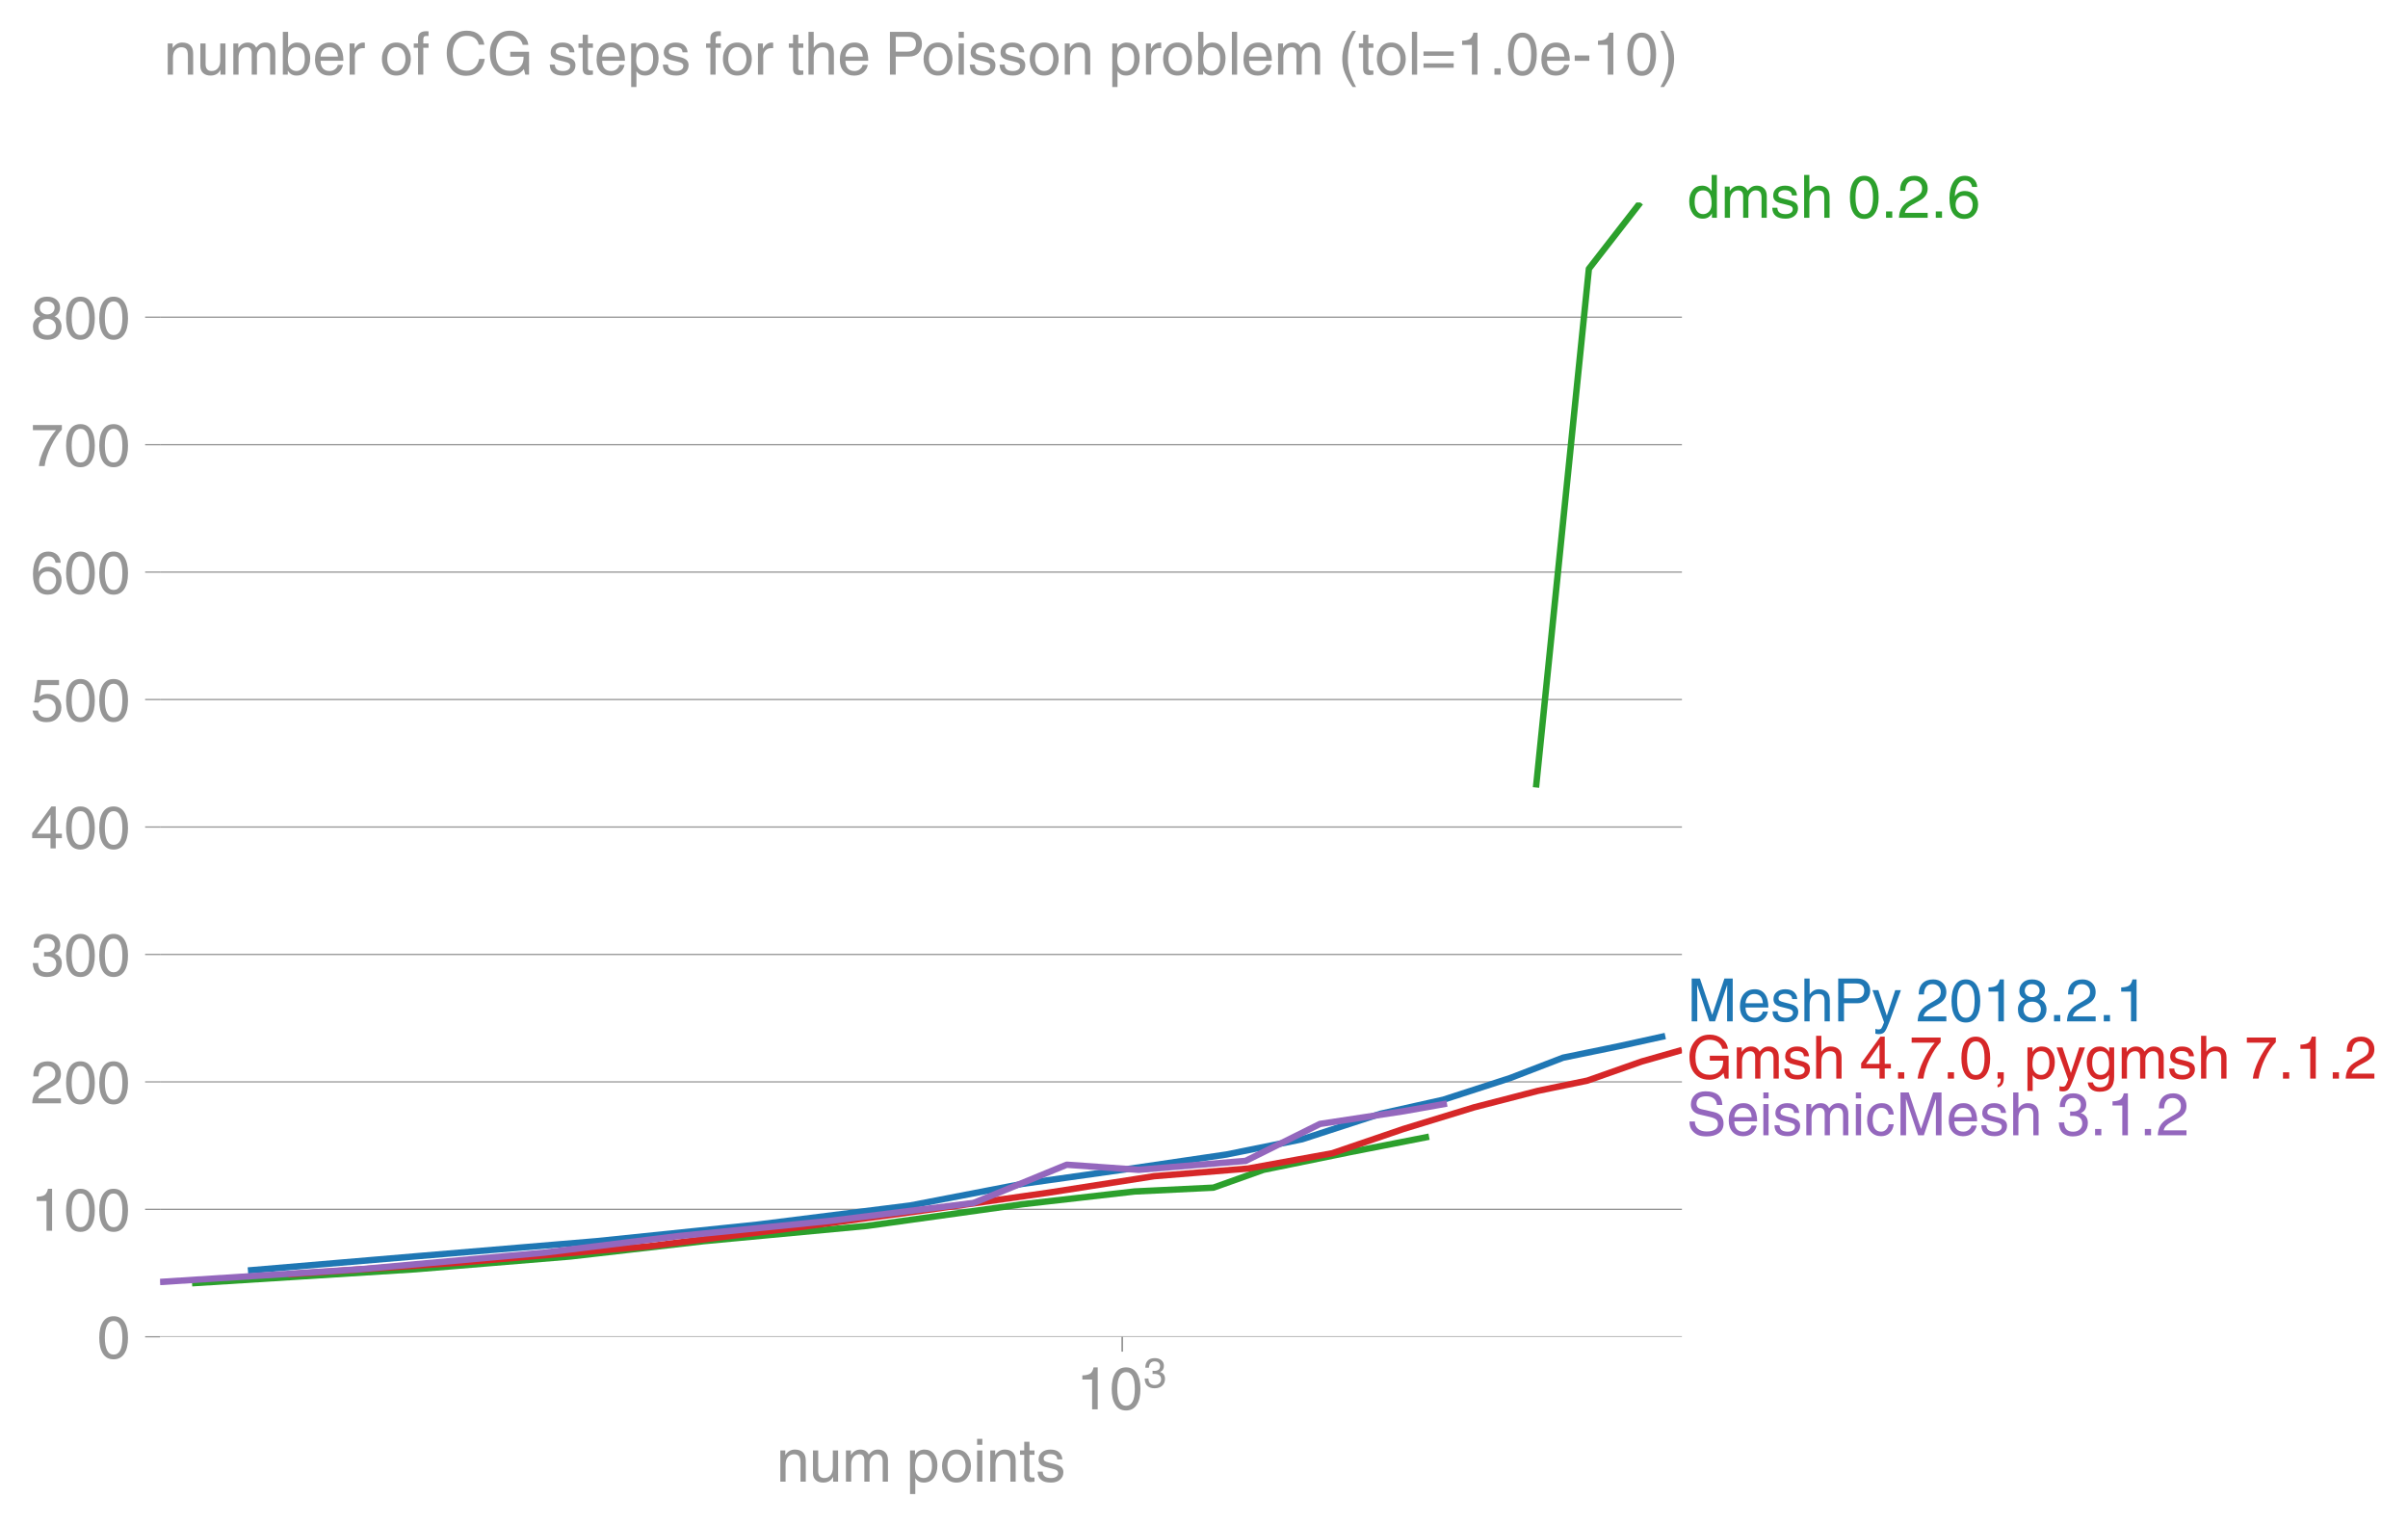
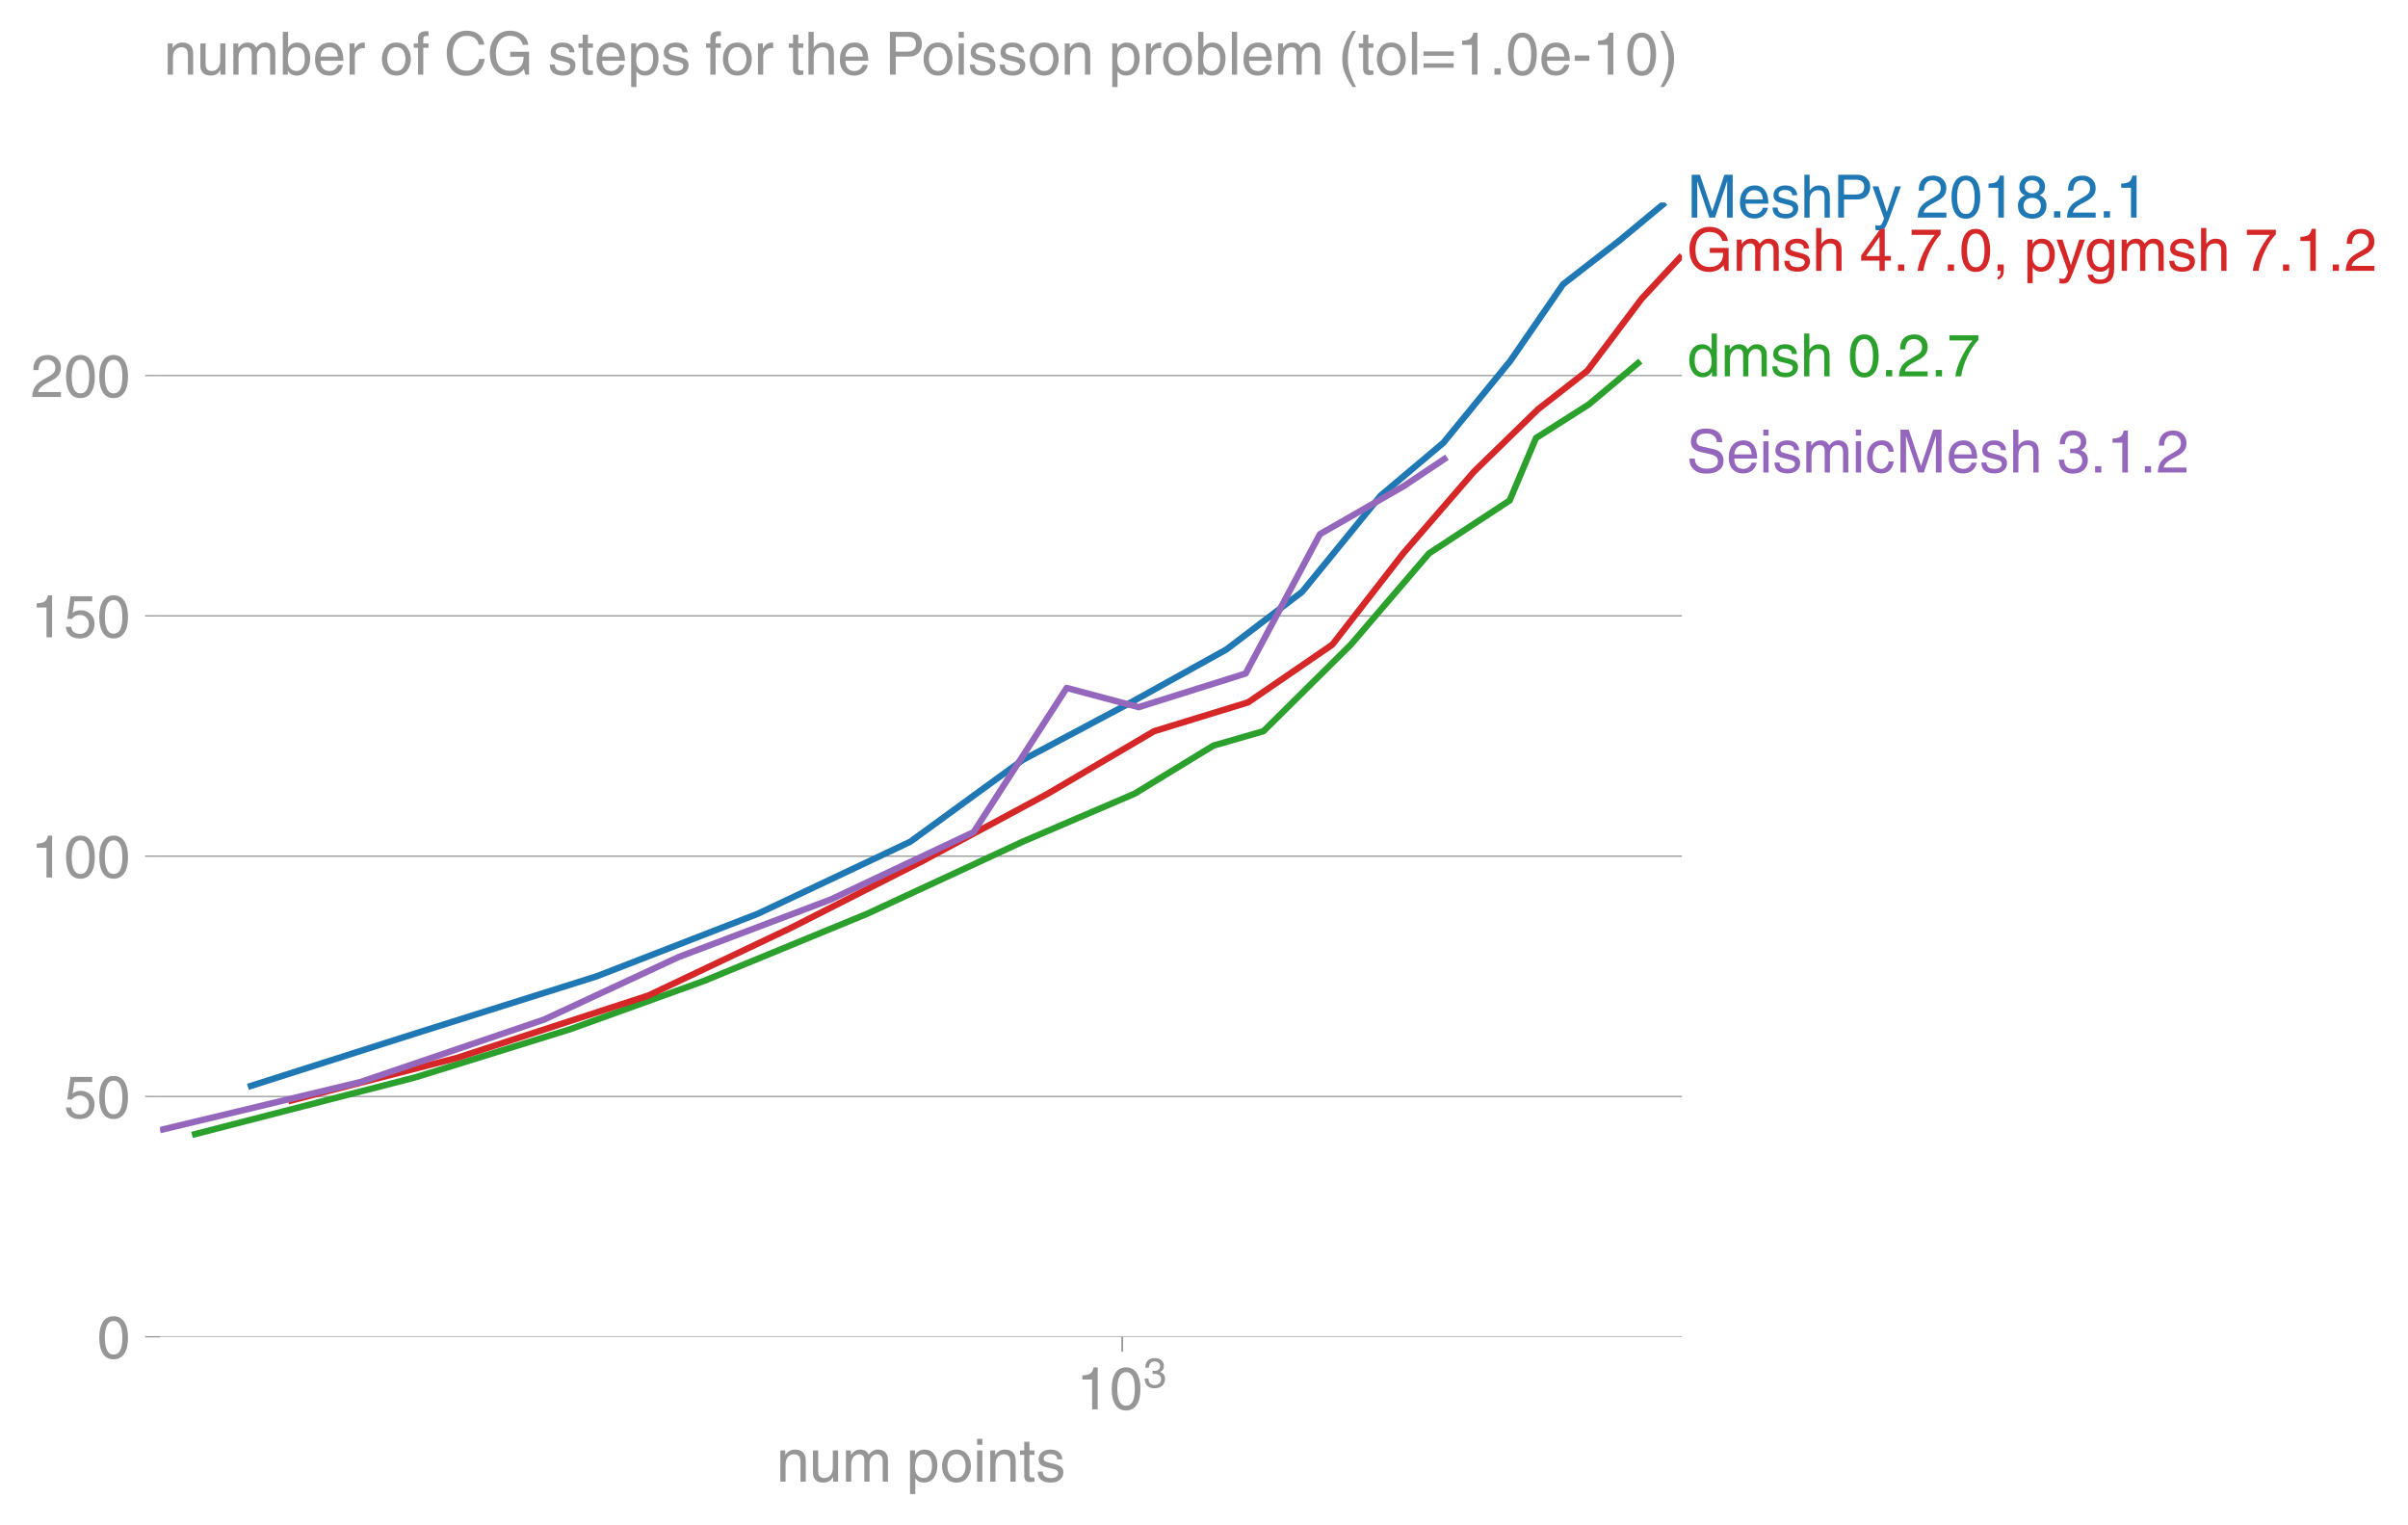
<svg xmlns="http://www.w3.org/2000/svg" xmlns:xlink="http://www.w3.org/1999/xlink" height="476.965" viewBox="0 0 565.052 357.724" width="753.402">
  <defs>
    <style>*{stroke-linecap:butt;stroke-linejoin:round}</style>
  </defs>
  <g id="figure_1">
    <path d="M0 357.724h565.052V0H0z" fill="none" id="patch_1" />
    <g id="axes_1">
      <path d="M37.556 313.628h357.12V47.516H37.556z" fill="none" id="patch_2" />
      <g id="matplotlib.axis_1">
        <g id="xtick_1">
          <g id="line2d_1">
            <defs>
-               <path d="M0 0v3.5" id="m9b90fd08f3" stroke="#969696" stroke-width=".4" />
-             </defs>
-             <use x="263.341" xlink:href="#m9b90fd08f3" y="313.628" fill="#969696" stroke="#969696" stroke-width=".4" />
+               <path d="M0 0v3.5" id="m52c686023c" stroke="#969696" stroke-width=".4" />
+             </defs>
+             <use x="263.341" xlink:href="#m52c686023c" y="313.628" fill="#969696" stroke="#969696" stroke-width=".4" />
          </g>
          <g transform="matrix(.14 0 0 -.14 252.561 330.678)" fill="#969696" id="text_1">
            <defs>
              <path d="M35.89 0h-9.374v49.906H10.109v6.985q8.594.28 12.782 2.75Q27.094 62.109 29 70.313h6.89z" id="HelveticaWorld-Regular-49" />
              <path d="M42.484 34.188q0 14.109-3.734 21.156-3.734 7.062-10.969 7.062-7.078 0-10.89-7.062-3.797-7.047-3.797-21.157 0-13.671 3.75-20.937Q20.609 6 27.78 6q7.235 0 10.969 7 3.734 7.016 3.734 21.188zm9.422 0q0-17.297-6.25-26.704-6.25-9.39-17.875-9.39-12.062 0-18.062 9.734-6 9.75-6 26.36 0 17.03 6.14 26.578 6.157 9.547 17.922 9.547 11.625 0 17.875-9.5t6.25-26.626z" id="HelveticaWorld-Regular-48" />
              <path d="M22.406 39.984q2.203-.187 4.594-.187 6.203 0 9.781 2.86 3.594 2.859 3.594 8.656 0 4.687-3.344 7.89-3.343 3.203-9.64 3.203-6.985 0-10.235-4.11-3.234-4.093-3.437-10.983h-8.64q0 10.984 5.765 16.984 5.765 6.016 16.937 6.016 9.922 0 15.828-5.11 5.907-5.094 5.907-13.39 0-10.704-9.032-14.5v-.204q11.72-4 11.72-16.406 0-9.906-6.595-16.265-6.593-6.344-18.703-6.344-9.906 0-16.312 5.203Q4.204 8.5 3.422 21.484H12.5q.203-8.109 4-11.797Q20.313 6 27.484 6q6.938 0 11.141 3.86 4.203 3.859 4.203 9.718 0 6.406-4.016 9.672-4 3.266-12.39 3.266-2 0-4.016-.094z" id="HelveticaWorld-Regular-51" />
            </defs>
            <use transform="translate(0 .173)" xlink:href="#HelveticaWorld-Regular-49" />
            <use transform="translate(55.615 .173)" xlink:href="#HelveticaWorld-Regular-48" />
            <use transform="matrix(.7 0 0 .7 112.146 36.781)" xlink:href="#HelveticaWorld-Regular-51" />
          </g>
        </g>
        <g transform="matrix(.14 0 0 -.14 182.189 347.625)" fill="#969696" id="text_2">
          <defs>
            <path d="M49.219 0h-8.844v32.172q0 7.422-2.594 10.578-2.578 3.156-8.578 3.156-5.906 0-9.875-4.5-3.953-4.484-3.953-12.89V0H6.594v52.297h8.297v-7.375h.203q6.203 8.89 15.812 8.89 8.89 0 13.594-4.718 4.719-4.703 4.719-13.5z" id="HelveticaWorld-Regular-110" />
            <path d="M6.11 52.297h8.78V17.578q0-5.765 2.61-8.625Q20.125 6.11 25 6.11q6.781 0 10.594 4.797 3.812 4.813 3.812 12.578v28.813h8.782V0H39.89v7.625l-.188.188q-4.984-9.329-16.61-9.329-7.515 0-12.25 4.094Q6.11 6.688 6.11 14.703z" id="HelveticaWorld-Regular-117" />
            <path d="M6.594 52.297h8.297v-7.375h.203q5.906 8.89 15.812 8.89 9.813 0 13.922-8.5 3.75 4.594 7.266 6.547 3.515 1.953 8.703 1.953 6.781 0 11.484-4.453Q77 44.922 77 36.187V0h-8.781v33.797q0 6.094-2.297 9.094-2.297 3.015-7.422 3.015-5.172 0-8.75-4.203-3.563-4.203-3.563-9.812V0h-8.78v36.188q0 4.53-2.11 7.124-2.094 2.594-6.094 2.594-6.297 0-10.062-4.687-3.766-4.688-3.766-12.703V0H6.594z" id="HelveticaWorld-Regular-109" />
            <path d="M14.984 23.688q0-8.407 4.094-13 4.11-4.579 10.219-4.579 6.687 0 10.39 5.438 3.72 5.453 3.72 14.765 0 10.22-3.563 14.907-3.563 4.687-10.735 4.687-6.984 0-10.562-5.5-3.563-5.5-3.563-16.718zm-8.39 28.609h8.297v-7.375h.203q5.61 8.89 15.625 8.89 10.11 0 15.937-7.359 5.828-7.344 5.828-18.766 0-12.796-5.953-21Q40.578-1.515 29.5-1.515q-9.094 0-13.922 7.032h-.203v-26.22H6.594z" id="HelveticaWorld-Regular-112" />
            <path d="M12.703 26.219q0-8.735 3.953-14.375 3.953-5.64 11.219-5.64 7.531 0 11.438 5.905 3.906 5.907 3.906 14.11 0 8.297-3.907 14.078-3.906 5.797-11.437 5.797-6.969 0-11.078-5.453-4.094-5.438-4.094-14.422zm-8.984 0q0 11.672 6.484 19.625 6.5 7.968 17.672 7.968 11.438 0 17.875-8.062 6.453-8.047 6.453-19.531 0-11.516-6.406-19.625-6.39-8.11-17.922-8.11-11.078 0-17.625 7.86-6.531 7.86-6.531 19.875z" id="HelveticaWorld-Regular-111" />
            <path d="M6.594 61.813v9.968h8.781v-9.969zM15.375 0H6.594v52.297h8.781z" id="HelveticaWorld-Regular-105" />
            <path d="M17.188 45.016V10.984q0-2 1.093-3.046 1.11-1.047 3.938-1.047h3.375V0Q20.797-.688 19-.688q-5.516 0-8.063 2.641-2.53 2.64-2.53 8.547v34.516H1.311v7.28h7.094v14.595h8.781V52.297h8.407v-7.281z" id="HelveticaWorld-Regular-116" />
            <path d="M36.078 37.406q-.187 4.688-3.344 6.735-3.14 2.047-9.047 2.047-4.296 0-7.359-1.907-3.047-1.89-3.047-5.468 0-2.829 1.797-4.172 1.813-1.344 7.828-2.86l8.688-2.187q7.906-2 11.297-5.11 3.406-3.093 3.406-8.656 0-7.719-5.64-12.531-5.641-4.813-15.063-4.813-11 0-16.64 4.563-5.626 4.578-5.735 13.75h8.5q.203-5.422 3.594-8.063 3.39-2.625 10.171-2.625 5.516 0 8.766 2.188 3.25 2.203 3.25 6.11 0 2.78-2.11 4.437-2.093 1.672-8.296 3.078l-10.203 2.5q-6.203 1.562-9.157 4.656-2.953 3.094-2.953 8.031 0 7.72 5.516 12.203 5.531 4.5 14.406 4.5 9.485 0 14.531-4.624 5.047-4.61 5.344-11.782z" id="HelveticaWorld-Regular-115" />
          </defs>
          <use xlink:href="#HelveticaWorld-Regular-110" />
          <use x="55.176" xlink:href="#HelveticaWorld-Regular-117" />
          <use x="109.961" xlink:href="#HelveticaWorld-Regular-109" />
          <use x="192.969" xlink:href="#HelveticaWorld-Regular-32" />
          <use x="217.383" xlink:href="#HelveticaWorld-Regular-112" />
          <use x="273.877" xlink:href="#HelveticaWorld-Regular-111" />
          <use x="329.785" xlink:href="#HelveticaWorld-Regular-105" />
          <use x="351.807" xlink:href="#HelveticaWorld-Regular-110" />
          <use x="406.982" xlink:href="#HelveticaWorld-Regular-116" />
          <use x="434.668" xlink:href="#HelveticaWorld-Regular-115" />
        </g>
      </g>
      <g id="matplotlib.axis_2">
        <g id="ytick_1">
-           <path clip-path="url(#pcc48e27274)" d="M37.556 313.628h357.12" fill="none" stroke="#969696" stroke-linecap="square" stroke-width=".3" id="line2d_2" />
+           <path clip-path="url(#peb4b03a461)" d="M37.556 313.628h357.12" fill="none" stroke="#969696" stroke-linecap="square" stroke-width=".3" id="line2d_2" />
          <g id="line2d_3">
            <defs>
-               <path d="M0 0h-3.5" id="m7f6ed383f3" stroke="#969696" stroke-width=".3" />
-             </defs>
-             <use x="37.556" xlink:href="#m7f6ed383f3" y="313.628" fill="#969696" stroke="#969696" stroke-width=".3" />
+               <path d="M0 0h-3.5" id="m6e52f10f0e" stroke="#969696" stroke-width=".3" />
+             </defs>
+             <use x="37.556" xlink:href="#m6e52f10f0e" y="313.628" fill="#969696" stroke="#969696" stroke-width=".3" />
          </g>
          <use xlink:href="#HelveticaWorld-Regular-48" transform="matrix(.14 0 0 -.14 22.77 318.653)" fill="#969696" id="text_3" />
        </g>
        <g id="ytick_2">
-           <path clip-path="url(#pcc48e27274)" d="M37.556 283.728h357.12" fill="none" stroke="#969696" stroke-linecap="square" stroke-width=".3" id="line2d_4" />
-           <use x="37.556" xlink:href="#m7f6ed383f3" y="283.728" fill="#969696" stroke="#969696" stroke-width=".3" id="line2d_5" />
-           <g transform="matrix(.14 0 0 -.14 7.2 288.753)" fill="#969696" id="text_4">
+           <path clip-path="url(#peb4b03a461)" d="M37.556 257.249h357.12" fill="none" stroke="#969696" stroke-linecap="square" stroke-width=".3" id="line2d_4" />
+           <use x="37.556" xlink:href="#m6e52f10f0e" y="257.249" fill="#969696" stroke="#969696" stroke-width=".3" id="line2d_5" />
+           <g transform="matrix(.14 0 0 -.14 14.985 262.273)" fill="#969696" id="text_4">
+             <defs>
+               <path d="M14.703 40.922q5.813 4.39 13.625 4.39 9.469 0 16.281-6.296 6.813-6.297 6.813-16.22 0-10.78-6.578-17.796-6.563-7-18.422-7-10.313 0-16.266 5.047Q4.203 8.109 3.22 17.39h9.094q.671-5.672 4.437-8.672 3.766-3 10.453-3 6.485 0 10.64 4.484Q42 14.703 42 21.688q0 7.125-4.36 11.421-4.343 4.297-11.218 4.297-7.813 0-13.047-6.687l-7.563.39 5.266 37.594h36.438v-8.5H17.672z" id="HelveticaWorld-Regular-53" />
+             </defs>
+             <use xlink:href="#HelveticaWorld-Regular-53" />
+             <use x="55.615" xlink:href="#HelveticaWorld-Regular-48" />
+           </g>
+         </g>
+         <g id="ytick_3">
+           <path clip-path="url(#peb4b03a461)" d="M37.556 200.869h357.12" fill="none" stroke="#969696" stroke-linecap="square" stroke-width=".3" id="line2d_6" />
+           <use x="37.556" xlink:href="#m6e52f10f0e" y="200.869" fill="#969696" stroke="#969696" stroke-width=".3" id="line2d_7" />
+           <g transform="matrix(.14 0 0 -.14 7.2 205.894)" fill="#969696" id="text_5">
            <use xlink:href="#HelveticaWorld-Regular-49" />
            <use x="55.615" xlink:href="#HelveticaWorld-Regular-48" />
            <use x="111.23" xlink:href="#HelveticaWorld-Regular-48" />
          </g>
        </g>
-         <g id="ytick_3">
-           <path clip-path="url(#pcc48e27274)" d="M37.556 253.828h357.12" fill="none" stroke="#969696" stroke-linecap="square" stroke-width=".3" id="line2d_6" />
-           <use x="37.556" xlink:href="#m7f6ed383f3" y="253.828" fill="#969696" stroke="#969696" stroke-width=".3" id="line2d_7" />
-           <g transform="matrix(.14 0 0 -.14 7.2 258.852)" fill="#969696" id="text_5">
+         <g id="ytick_4">
+           <path clip-path="url(#peb4b03a461)" d="M37.556 144.49h357.12" fill="none" stroke="#969696" stroke-linecap="square" stroke-width=".3" id="line2d_8" />
+           <use x="37.556" xlink:href="#m6e52f10f0e" y="144.489" fill="#969696" stroke="#969696" stroke-width=".3" id="line2d_9" />
+           <g transform="matrix(.14 0 0 -.14 7.2 149.514)" fill="#969696" id="text_6">
+             <use xlink:href="#HelveticaWorld-Regular-49" />
+             <use x="55.615" xlink:href="#HelveticaWorld-Regular-53" />
+             <use x="111.23" xlink:href="#HelveticaWorld-Regular-48" />
+           </g>
+         </g>
+         <g id="ytick_5">
+           <path clip-path="url(#peb4b03a461)" d="M37.556 88.11h357.12" fill="none" stroke="#969696" stroke-linecap="square" stroke-width=".3" id="line2d_10" />
+           <use x="37.556" xlink:href="#m6e52f10f0e" y="88.11" fill="#969696" stroke="#969696" stroke-width=".3" id="line2d_11" />
+           <g transform="matrix(.14 0 0 -.14 7.2 93.134)" fill="#969696" id="text_7">
            <defs>
              <path d="M4.39 45.125q0 12.39 6.391 18.781 6.406 6.407 17.938 6.407 9.656 0 15.812-5.86 6.157-5.86 6.157-15.14 0-7.22-3.547-12.188-3.532-4.953-10.422-8.703l-12.11-6.64Q13.922 15.921 12.5 8.296h38.188V0H2.593q.39 9.906 4.297 16.5 3.906 6.594 12.203 11.375l12.593 7.328q5.032 2.89 7.329 5.984 2.297 3.094 2.297 8.516 0 5.375-3.766 9.031-3.75 3.672-10.156 3.672-7.078 0-10.594-4.672-3.516-4.656-3.61-12.609z" id="HelveticaWorld-Regular-50" />
            </defs>
            <use xlink:href="#HelveticaWorld-Regular-50" />
            <use x="55.615" xlink:href="#HelveticaWorld-Regular-48" />
            <use x="111.23" xlink:href="#HelveticaWorld-Regular-48" />
          </g>
        </g>
-         <g id="ytick_4">
-           <path clip-path="url(#pcc48e27274)" d="M37.556 223.928h357.12" fill="none" stroke="#969696" stroke-linecap="square" stroke-width=".3" id="line2d_8" />
-           <use x="37.556" xlink:href="#m7f6ed383f3" y="223.928" fill="#969696" stroke="#969696" stroke-width=".3" id="line2d_9" />
-           <g transform="matrix(.14 0 0 -.14 7.2 228.952)" fill="#969696" id="text_6">
-             <use xlink:href="#HelveticaWorld-Regular-51" />
-             <use x="55.615" xlink:href="#HelveticaWorld-Regular-48" />
-             <use x="111.23" xlink:href="#HelveticaWorld-Regular-48" />
-           </g>
-         </g>
-         <g id="ytick_5">
-           <path clip-path="url(#pcc48e27274)" d="M37.556 194.027h357.12" fill="none" stroke="#969696" stroke-linecap="square" stroke-width=".3" id="line2d_10" />
-           <use x="37.556" xlink:href="#m7f6ed383f3" y="194.027" fill="#969696" stroke="#969696" stroke-width=".3" id="line2d_11" />
-           <g transform="matrix(.14 0 0 -.14 7.2 199.052)" fill="#969696" id="text_7">
-             <defs>
-               <path d="M10.594 24.703h22.61v31.89h-.188zM42 17.093V0h-8.797v17.094H2.484v8.593L34.72 70.314H42v-45.61h10.297v-7.61z" id="HelveticaWorld-Regular-52" />
-             </defs>
-             <use xlink:href="#HelveticaWorld-Regular-52" />
-             <use x="55.615" xlink:href="#HelveticaWorld-Regular-48" />
-             <use x="111.23" xlink:href="#HelveticaWorld-Regular-48" />
-           </g>
-         </g>
-         <g id="ytick_6">
-           <path clip-path="url(#pcc48e27274)" d="M37.556 164.127h357.12" fill="none" stroke="#969696" stroke-linecap="square" stroke-width=".3" id="line2d_12" />
-           <use x="37.556" xlink:href="#m7f6ed383f3" y="164.127" fill="#969696" stroke="#969696" stroke-width=".3" id="line2d_13" />
-           <g transform="matrix(.14 0 0 -.14 7.2 169.152)" fill="#969696" id="text_8">
-             <defs>
-               <path d="M14.703 40.922q5.813 4.39 13.625 4.39 9.469 0 16.281-6.296 6.813-6.297 6.813-16.22 0-10.78-6.578-17.796-6.563-7-18.422-7-10.313 0-16.266 5.047Q4.203 8.109 3.22 17.39h9.094q.671-5.672 4.437-8.672 3.766-3 10.453-3 6.485 0 10.64 4.484Q42 14.703 42 21.688q0 7.125-4.36 11.421-4.343 4.297-11.218 4.297-7.813 0-13.047-6.687l-7.563.39 5.266 37.594h36.438v-8.5H17.672z" id="HelveticaWorld-Regular-53" />
-             </defs>
-             <use xlink:href="#HelveticaWorld-Regular-53" />
-             <use x="55.615" xlink:href="#HelveticaWorld-Regular-48" />
-             <use x="111.23" xlink:href="#HelveticaWorld-Regular-48" />
-           </g>
-         </g>
-         <g id="ytick_7">
-           <path clip-path="url(#pcc48e27274)" d="M37.556 134.227h357.12" fill="none" stroke="#969696" stroke-linecap="square" stroke-width=".3" id="line2d_14" />
-           <use x="37.556" xlink:href="#m7f6ed383f3" y="134.227" fill="#969696" stroke="#969696" stroke-width=".3" id="line2d_15" />
-           <g transform="matrix(.14 0 0 -.14 7.2 139.252)" fill="#969696" id="text_9">
-             <defs>
-               <path d="M14.11 21.578q0-6.875 4.093-11.234Q22.313 6 28.906 6q6.297 0 10.032 4.438 3.734 4.453 3.734 11.687 0 6.297-3.688 10.547-3.687 4.25-10.468 4.25-6.594 0-10.5-4.156-3.907-4.157-3.907-11.188zM41.702 51.61q-.984 5.375-3.984 8.078-3 2.72-8.125 2.72-8.11 0-12.36-7.923-4.25-7.906-4.343-18.109l.203-.188q5.61 8.641 16.687 8.641 8.844 0 15.438-5.86 6.593-5.859 6.593-16.452 0-10.5-6.25-17.47-6.25-6.952-16.843-6.952-12.219 0-18.563 8.687-6.344 8.703-6.344 25.938 0 16.593 6.485 27.093 6.5 10.5 19.484 10.5 8.407 0 14.219-5.015 5.813-5 6.297-13.688z" id="HelveticaWorld-Regular-54" />
-             </defs>
-             <use xlink:href="#HelveticaWorld-Regular-54" />
-             <use x="55.615" xlink:href="#HelveticaWorld-Regular-48" />
-             <use x="111.23" xlink:href="#HelveticaWorld-Regular-48" />
-           </g>
-         </g>
-         <g id="ytick_8">
-           <path clip-path="url(#pcc48e27274)" d="M37.556 104.327h357.12" fill="none" stroke="#969696" stroke-linecap="square" stroke-width=".3" id="line2d_16" />
-           <use x="37.556" xlink:href="#m7f6ed383f3" y="104.327" fill="#969696" stroke="#969696" stroke-width=".3" id="line2d_17" />
-           <g transform="matrix(.14 0 0 -.14 7.2 109.351)" fill="#969696" id="text_10">
-             <defs>
-               <path d="M3.719 68.797h48.578v-7.719Q42.28 50.875 33.984 33.484 25.687 16.11 23.391 0h-9.672q1.469 13.281 9.719 30.531 8.25 17.266 18.953 29.672H3.719z" id="HelveticaWorld-Regular-55" />
-             </defs>
-             <use xlink:href="#HelveticaWorld-Regular-55" />
-             <use x="55.615" xlink:href="#HelveticaWorld-Regular-48" />
-             <use x="111.23" xlink:href="#HelveticaWorld-Regular-48" />
-           </g>
-         </g>
-         <g id="ytick_9">
-           <path clip-path="url(#pcc48e27274)" d="M37.556 74.426h357.12" fill="none" stroke="#969696" stroke-linecap="square" stroke-width=".3" id="line2d_18" />
-           <use x="37.556" xlink:href="#m7f6ed383f3" y="74.426" fill="#969696" stroke="#969696" stroke-width=".3" id="line2d_19" />
-           <g transform="matrix(.14 0 0 -.14 7.2 79.451)" fill="#969696" id="text_11">
-             <defs>
-               <path d="M27.594 40.578q5.422 0 8.953 3.094 3.547 3.11 3.547 8.234 0 4.594-3.407 7.547-3.39 2.953-9.687 2.953-5.61 0-8.672-3.11-3.047-3.093-3.047-7.874 0-5.125 3.813-7.984 3.812-2.86 8.5-2.86zm.093-7.562q-6.78 0-10.64-3.766-3.86-3.766-3.86-9.234 0-6.297 3.907-10.157Q21 6 28.219 6q6.406 0 10.234 3.86 3.828 3.859 3.828 10.265 0 5.469-3.828 9.172-3.828 3.719-10.766 3.719zM49.22 52.203q0-10.594-9.032-14.797 6.204-2.781 8.86-7.36 2.656-4.562 2.656-9.733 0-10.016-6.453-16.125-6.438-6.094-17.375-6.094-9.563 0-16.813 5.25-7.25 5.25-7.25 17.062 0 11.922 11.907 16.907-9.516 3.796-9.516 13.671 0 8.297 5.64 13.813 5.641 5.516 15.641 5.516 10.016 0 15.875-5.204 5.86-5.203 5.86-12.906z" id="HelveticaWorld-Regular-56" />
-             </defs>
-             <use xlink:href="#HelveticaWorld-Regular-56" />
-             <use x="55.615" xlink:href="#HelveticaWorld-Regular-48" />
-             <use x="111.23" xlink:href="#HelveticaWorld-Regular-48" />
-           </g>
-         </g>
-       </g>
-       <path clip-path="url(#pcc48e27274)" d="M45.065 301.07l52.495-3.289 36.265-2.99 31.26-3.588 38.371-3.588 36.493-5.083 26.294-2.99 18.487-.897 11.747-4.186 20.492-4.186 18.365-3.588m25.098-81.927l12.41-121.694 12.085-15.548" fill="none" stroke="#2ca02c" stroke-linecap="square" stroke-width="1.5" id="line2d_20" />
-       <path clip-path="url(#pcc48e27274)" d="M58.176 298.08l38.909-3.289 42.928-3.588 37.774-3.887 35.816-4.485 26.346-5.083 25.455-3.588 22.37-3.29 17.784-3.587 18.392-5.98 14.735-3.29 15.677-5.082 12.432-4.784 13.092-2.691 10.88-2.392" fill="none" stroke="#1f77b4" stroke-linecap="square" stroke-width="1.5" id="line2d_21" />
-       <path clip-path="url(#pcc48e27274)" d="M67.618 298.977l39.517-2.69 44.997-3.888 33.29-4.186 31.086-4.186 29.37-4.186 24.939-3.887 22.06-1.794 19.752-3.588 16.647-5.681 16.598-5.083 15.055-3.887 11.562-2.392 12.752-4.485 9.433-2.691" fill="none" stroke="#d62728" stroke-linecap="square" stroke-width="1.5" id="line2d_22" />
-       <path clip-path="url(#pcc48e27274)" d="M37.556 300.771l47.006-2.99 43.116-3.887 31.533-3.887 35.774-3.588 33.48-4.186 21.847-8.97 16.883 1.196 25.104-2.093 17.434-8.671 19.685-2.99 10.123-1.794" fill="none" stroke="#9467bd" stroke-linecap="square" stroke-width="1.5" id="line2d_23" />
-       <g transform="matrix(.14 0 0 -.14 395.828 51.092)" fill="#2ca02c" id="text_12">
+       </g>
+       <path clip-path="url(#peb4b03a461)" d="M45.065 266.27l52.495-13.532 36.265-11.276 31.26-11.276 38.371-15.786 36.493-16.914 26.294-11.276 18.487-11.276 11.747-3.382 20.492-20.297 18.365-21.424 18.912-12.404 6.186-14.659 12.41-7.893 12.085-10.148" fill="none" stroke="#2ca02c" stroke-linecap="square" stroke-width="1.5" id="line2d_12" />
+       <path clip-path="url(#peb4b03a461)" d="M58.176 254.993l38.909-12.403 42.928-13.531 37.774-14.659 35.816-16.914 26.346-19.169 25.455-13.531 22.37-12.404 17.784-13.53 18.392-22.553 14.735-12.403 15.677-19.17 12.432-18.04 13.092-10.149 10.88-9.02" fill="none" stroke="#1f77b4" stroke-linecap="square" stroke-width="1.5" id="line2d_13" />
+       <path clip-path="url(#peb4b03a461)" d="M67.618 258.376l39.517-10.148 44.997-14.659 33.29-15.786 31.086-15.786 29.37-15.787 24.939-14.658 22.06-6.766 19.752-13.531 16.647-21.424 16.598-19.17 15.055-14.658 11.562-9.021 12.752-16.914 9.433-10.148" fill="none" stroke="#d62728" stroke-linecap="square" stroke-width="1.5" id="line2d_14" />
+       <path clip-path="url(#peb4b03a461)" d="M37.556 265.142l47.006-11.276 43.116-14.659 31.533-14.659 35.774-13.53 33.48-15.787 21.847-33.828 16.883 4.51 25.104-7.893 17.434-32.7 19.685-11.276 10.123-6.765" fill="none" stroke="#9467bd" stroke-linecap="square" stroke-width="1.5" id="line2d_15" />
+       <g transform="matrix(.14 0 0 -.14 395.828 88.302)" fill="#2ca02c" id="text_8">
        <defs>
          <path d="M13.094 26.313q0-9.704 3.844-14.954 3.859-5.25 10.265-5.25 6.094 0 10.188 4.485 4.109 4.5 4.109 13.094 0 11.03-3.5 16.625-3.484 5.593-10.61 5.593-6.78 0-10.546-4.453-3.75-4.437-3.75-15.14zM50.39 0h-8.297v7.172h-.203q-4.97-8.688-15.078-8.688-10.891 0-16.86 8.297Q4 15.094 4 27.688q0 11.625 5.906 18.875 5.922 7.25 15.875 7.25 9.813 0 15.625-8.891l.203.594V71.78h8.782z" id="HelveticaWorld-Regular-100" />
          <path d="M49.219 0h-8.844v34.188q0 6.296-2.438 9-2.437 2.718-7.953 2.718-6.797 0-10.703-4.406-3.906-4.39-3.906-12.984V0H6.594v71.781h8.781V45.312h.203q6 8.5 15.328 8.5 8.594 0 13.453-4.5 4.86-4.484 4.86-13.718z" id="HelveticaWorld-Regular-104" />
          <path d="M19.094 0H8.687v10.594h10.407z" id="HelveticaWorld-Regular-46" />
+           <path d="M3.719 68.797h48.578v-7.719Q42.28 50.875 33.984 33.484 25.687 16.11 23.391 0h-9.672q1.469 13.281 9.719 30.531 8.25 17.266 18.953 29.672H3.719z" id="HelveticaWorld-Regular-55" />
        </defs>
        <use xlink:href="#HelveticaWorld-Regular-100" />
        <use x="56.982" xlink:href="#HelveticaWorld-Regular-109" />
        <use x="139.99" xlink:href="#HelveticaWorld-Regular-115" />
        <use x="189.99" xlink:href="#HelveticaWorld-Regular-104" />
        <use x="245.166" xlink:href="#HelveticaWorld-Regular-32" />
        <use x="269.58" xlink:href="#HelveticaWorld-Regular-48" />
        <use x="325.195" xlink:href="#HelveticaWorld-Regular-46" />
        <use x="352.979" xlink:href="#HelveticaWorld-Regular-50" />
        <use x="408.594" xlink:href="#HelveticaWorld-Regular-46" />
-         <use x="436.377" xlink:href="#HelveticaWorld-Regular-54" />
-       </g>
-       <g transform="matrix(.14 0 0 -.14 395.828 239.63)" fill="#1f77b4" id="text_13">
+         <use x="436.377" xlink:href="#HelveticaWorld-Regular-55" />
+       </g>
+       <g transform="matrix(.14 0 0 -.14 395.828 51.044)" fill="#1f77b4" id="text_9">
        <defs>
          <path d="M67.484 0v42.39q0 .829.094 8.126t.094 9.78h-.281L47.312 0h-9.609L17.578 60.203h-.297q0-3.61.094-10.297.11-6.687.11-7.515V0H8.108v71.781h13.86L42.39 11.078h.28l20.313 60.703h13.922V0z" id="HelveticaWorld-Regular-77" />
          <path d="M42.484 30.328q-.687 8.485-4.5 12.031-3.797 3.547-10.109 3.547-6.39 0-10.328-4.5-3.922-4.484-4.172-11.078zm8.391-13.922q-1.453-8.11-7.953-13.422-5.719-4.5-15.047-4.593-10.984.093-17.438 7.203Q4 12.704 4 24.704q0 13.78 6.64 21.437 6.641 7.672 18.47 7.672 10.593 0 16.546-7.922 5.953-7.907 5.953-22.594H13.375q0-8.203 3.813-12.703Q21 6.109 28.608 6.109q5.375 0 9.235 3.235 3.86 3.25 4.25 7.062z" id="HelveticaWorld-Regular-101" />
          <path d="M17.828 38.625H37.11q7.282 0 10.938 3.188 3.656 3.203 3.656 9.703 0 5.812-3.516 8.89-3.515 3.078-10.687 3.078H17.828zm0-38.625H8.11v71.781h32.266q9.625 0 15.484-5.594 5.86-5.593 5.86-14.578 0-9.328-5.672-15.312-5.656-5.969-15.672-5.969H17.828z" id="HelveticaWorld-Regular-80" />
          <path d="M39.016 52.297h9.562L29.891.984q-.5-1.375-.985-2.593-4.25-11.329-7.328-15.547-3.078-4.235-9.953-4.235-3.61 0-5.906.782v8.015q2.484-.89 5.468-.89 3.22 0 4.704 2.03 1.5 2.032 4.421 9.938L.875 52.297h9.922L24.812 9.719H25z" id="HelveticaWorld-Regular-121" />
+           <path d="M27.594 40.578q5.422 0 8.953 3.094 3.547 3.11 3.547 8.234 0 4.594-3.407 7.547-3.39 2.953-9.687 2.953-5.61 0-8.672-3.11-3.047-3.093-3.047-7.874 0-5.125 3.813-7.984 3.812-2.86 8.5-2.86zm.093-7.562q-6.78 0-10.64-3.766-3.86-3.766-3.86-9.234 0-6.297 3.907-10.157Q21 6 28.219 6q6.406 0 10.234 3.86 3.828 3.859 3.828 10.265 0 5.469-3.828 9.172-3.828 3.719-10.766 3.719zM49.22 52.203q0-10.594-9.032-14.797 6.204-2.781 8.86-7.36 2.656-4.562 2.656-9.733 0-10.016-6.453-16.125-6.438-6.094-17.375-6.094-9.563 0-16.813 5.25-7.25 5.25-7.25 17.062 0 11.922 11.907 16.907-9.516 3.796-9.516 13.671 0 8.297 5.64 13.813 5.641 5.516 15.641 5.516 10.016 0 15.875-5.204 5.86-5.203 5.86-12.906z" id="HelveticaWorld-Regular-56" />
        </defs>
        <use xlink:href="#HelveticaWorld-Regular-77" />
        <use x="85.01" xlink:href="#HelveticaWorld-Regular-101" />
        <use x="140.43" xlink:href="#HelveticaWorld-Regular-115" />
        <use x="190.43" xlink:href="#HelveticaWorld-Regular-104" />
        <use x="245.605" xlink:href="#HelveticaWorld-Regular-80" />
        <use x="310.254" xlink:href="#HelveticaWorld-Regular-121" />
        <use x="359.863" xlink:href="#HelveticaWorld-Regular-32" />
        <use x="384.277" xlink:href="#HelveticaWorld-Regular-50" />
        <use x="439.893" xlink:href="#HelveticaWorld-Regular-48" />
        <use x="495.508" xlink:href="#HelveticaWorld-Regular-49" />
        <use x="551.123" xlink:href="#HelveticaWorld-Regular-56" />
        <use x="606.738" xlink:href="#HelveticaWorld-Regular-46" />
        <use x="634.521" xlink:href="#HelveticaWorld-Regular-50" />
        <use x="690.137" xlink:href="#HelveticaWorld-Regular-46" />
        <use x="717.92" xlink:href="#HelveticaWorld-Regular-49" />
      </g>
-       <g transform="matrix(.14 0 0 -.14 395.828 253.06)" fill="#d62728" id="text_14">
+       <g transform="matrix(.14 0 0 -.14 395.828 63.537)" fill="#d62728" id="text_10">
        <defs>
          <path d="M38.484 38.375h31.532V0h-6.297l-2.344 9.281Q56.781 3.421 50.578.75q-6.187-2.656-12.875-2.656-10.797 0-18.047 4.703-7.25 4.719-11.265 13.015-4 8.313-4 20.72 0 15.468 9.203 26.312 9.203 10.843 24.781 10.843 11.625 0 20.313-6.5Q67.39 60.688 68.796 50h-9.375q-1.703 7.078-7.219 11.078-5.516 4.016-14.312 4.016-10.594 0-17.047-7.985-6.438-7.984-6.438-21.125 0-15.28 6.39-22.437Q27.204 6.39 38.282 6.39q7.235 0 12.235 2.859 5 2.86 7.687 7.766 2.688 4.906 2.688 13.062H38.484z" id="HelveticaWorld-Regular-71" />
+           <path d="M10.594 24.703h22.61v31.89h-.188zM42 17.093V0h-8.797v17.094H2.484v8.593L34.72 70.314H42v-45.61h10.297v-7.61z" id="HelveticaWorld-Regular-52" />
          <path d="M8.688 10.594h10.406V.78q0-7.422-3.078-11.172-3.078-3.765-7.328-4.312v4.594Q14.015-9.422 14.015 0H8.687z" id="HelveticaWorld-Regular-44" />
          <path d="M12.984 26.313q0-9.61 3.813-14.907Q20.609 6.11 27.094 6.11q6.312 0 10.312 4.579 4 4.593 4 13 0 11.03-3.5 16.625-3.484 5.593-10.61 5.593-7.171 0-10.75-4.765-3.562-4.766-3.562-14.828zM49.812 2.983q0-12.609-6.062-18.797-6.047-6.203-18.266-6.203-8.78 0-13.984 4.047Q6.297-13.922 5.516-6.39h8.796q.672-3.812 3.532-6.062 2.86-2.25 8.281-2.25 7.375 0 11.125 3.969 3.766 3.953 3.766 12.828v3.719h-.188q-4.937-7.329-13.922-7.329-11.187 0-17.093 8.25-5.907 8.25-5.907 20.953 0 11.625 5.953 18.875 5.97 7.25 15.829 7.25 9.906 0 15.625-8.89h.187v7.375h8.313z" id="HelveticaWorld-Regular-103" />
        </defs>
        <use xlink:href="#HelveticaWorld-Regular-71" />
        <use x="77.1" xlink:href="#HelveticaWorld-Regular-109" />
        <use x="160.107" xlink:href="#HelveticaWorld-Regular-115" />
        <use x="210.107" xlink:href="#HelveticaWorld-Regular-104" />
        <use x="265.283" xlink:href="#HelveticaWorld-Regular-32" />
        <use x="289.697" xlink:href="#HelveticaWorld-Regular-52" />
        <use x="345.313" xlink:href="#HelveticaWorld-Regular-46" />
        <use x="373.096" xlink:href="#HelveticaWorld-Regular-55" />
        <use x="428.711" xlink:href="#HelveticaWorld-Regular-46" />
        <use x="456.494" xlink:href="#HelveticaWorld-Regular-48" />
        <use x="512.109" xlink:href="#HelveticaWorld-Regular-44" />
        <use x="539.893" xlink:href="#HelveticaWorld-Regular-32" />
        <use x="564.307" xlink:href="#HelveticaWorld-Regular-112" />
        <use x="618.801" xlink:href="#HelveticaWorld-Regular-121" />
        <use x="666.41" xlink:href="#HelveticaWorld-Regular-103" />
        <use x="722.318" xlink:href="#HelveticaWorld-Regular-109" />
        <use x="805.326" xlink:href="#HelveticaWorld-Regular-115" />
        <use x="855.326" xlink:href="#HelveticaWorld-Regular-104" />
        <use x="910.502" xlink:href="#HelveticaWorld-Regular-32" />
        <use x="934.916" xlink:href="#HelveticaWorld-Regular-55" />
        <use x="990.531" xlink:href="#HelveticaWorld-Regular-46" />
        <use x="1018.314" xlink:href="#HelveticaWorld-Regular-49" />
        <use x="1073.93" xlink:href="#HelveticaWorld-Regular-46" />
        <use x="1101.713" xlink:href="#HelveticaWorld-Regular-50" />
      </g>
-       <g transform="matrix(.14 0 0 -.14 395.828 266.357)" fill="#9467bd" id="text_15">
+       <g transform="matrix(.14 0 0 -.14 395.828 110.854)" fill="#9467bd" id="text_11">
        <defs>
          <path d="M50.39 50.781q-.296 6.844-5.109 10.719-4.797 3.875-12.656 3.875-7.922 0-12.172-3.25-4.234-3.234-4.234-9.344 0-3.265 1.843-5.61 1.86-2.343 6.641-3.468l20.516-4.687q8.297-1.813 12.297-6.875 4.015-5.047 4.015-12.313 0-10.64-7.812-16.187-7.813-5.547-20.313-5.547-9.531 0-15.031 2.437-5.484 2.453-9.734 7.766-4.25 5.328-4.25 14.89h9.093q0-8 5.313-12.406 5.328-4.39 14.5-4.39 8.89 0 13.844 3.156 4.953 3.156 4.953 8.953 0 5.281-2.953 7.89Q46.188 29 37.594 31l-15.469 3.625q-7.719 1.75-11.531 6.125Q6.78 45.125 6.78 51.516q0 9.672 6.516 15.922 6.531 6.25 18.203 6.25 13.172 0 20.328-5.5 7.156-5.485 7.688-17.407z" id="HelveticaWorld-Regular-83" />
          <path d="M39.594 34.719q-1.89 11.187-12.39 11.187-6.5 0-10.454-5.203-3.953-5.203-3.953-14.484 0-10.11 3.656-15.11 3.672-5 10.64-5 4.688 0 8.11 3.438 3.422 3.437 4.39 8.953h8.5q-1.312-9.703-6.859-14.86-5.547-5.156-14.328-5.156-10.297 0-16.89 7.047-6.594 7.063-6.594 19.172 0 13.281 6.594 21.188 6.593 7.922 18.5 7.922 8.687 0 13.843-5.204 5.157-5.203 5.735-13.89z" id="HelveticaWorld-Regular-99" />
        </defs>
        <use xlink:href="#HelveticaWorld-Regular-83" />
        <use x="66.211" xlink:href="#HelveticaWorld-Regular-101" />
        <use x="121.631" xlink:href="#HelveticaWorld-Regular-105" />
        <use x="143.652" xlink:href="#HelveticaWorld-Regular-115" />
        <use x="193.652" xlink:href="#HelveticaWorld-Regular-109" />
        <use x="276.66" xlink:href="#HelveticaWorld-Regular-105" />
        <use x="298.682" xlink:href="#HelveticaWorld-Regular-99" />
        <use x="349.951" xlink:href="#HelveticaWorld-Regular-77" />
        <use x="434.961" xlink:href="#HelveticaWorld-Regular-101" />
        <use x="490.381" xlink:href="#HelveticaWorld-Regular-115" />
        <use x="540.381" xlink:href="#HelveticaWorld-Regular-104" />
        <use x="595.557" xlink:href="#HelveticaWorld-Regular-32" />
        <use x="619.971" xlink:href="#HelveticaWorld-Regular-51" />
        <use x="675.586" xlink:href="#HelveticaWorld-Regular-46" />
        <use x="703.369" xlink:href="#HelveticaWorld-Regular-49" />
        <use x="758.984" xlink:href="#HelveticaWorld-Regular-46" />
        <use x="786.768" xlink:href="#HelveticaWorld-Regular-50" />
      </g>
-       <g transform="matrix(.14 0 0 -.14 38.434 17.516)" fill="#969696" id="text_16">
+       <g transform="matrix(.14 0 0 -.14 38.434 17.516)" fill="#969696" id="text_12">
        <defs>
          <path d="M43.406 26.313q0 10.5-3.718 15.046-3.704 4.547-10.579 4.547-6.984-.11-10.562-5.453Q14.984 35.11 14.984 25q0-10.297 4.297-14.594Q23.578 6.11 29.297 6.11q6.5 0 10.297 5.344 3.812 5.344 3.812 14.86zM6.594 0v71.781h8.781V45.703h.203q5.61 8.11 15.14 8.11 9.766 0 15.766-7.25t6-18.876q0-13.093-6.062-21.156Q40.375-1.516 29.5-1.516q-9.578 0-14.406 8.016h-.203V0z" id="HelveticaWorld-Regular-98" />
          <path d="M15.375 0H6.594v52.297h8.297v-8.688h.203q5.703 10.203 14.687 10.203 1.422 0 2.297-.296V44.39h-3.266q-5.906 0-9.671-4.016-3.766-4-3.766-9.953z" id="HelveticaWorld-Regular-114" />
          <path d="M17.188 45.016V0H8.405v45.016H1.22v7.28h7.187v8.985q0 5.907 3.578 8.703 3.594 2.813 10.032 2.813 2.203 0 3.968-.188v-7.906q-1.562.188-3.578.188-2.922 0-4.078-1.438-1.14-1.437-1.14-4.656v-6.5h8.796v-7.281z" id="HelveticaWorld-Regular-102" />
          <path d="M58.016 50.203q-1.625 7.313-6.782 11.094-5.14 3.797-13.343 3.797-10.594 0-17.047-7.703-6.438-7.688-6.438-20.766 0-15.14 6.094-22.547 6.11-7.39 17.688-7.39 7.609 0 13.093 5.046 5.5 5.063 7.407 14.688h9.421Q66.22 12.594 57.625 5.344t-20.906-7.25q-14.703 0-23.516 10.11Q4.391 18.311 4.391 36.28q0 17.328 9.203 27.36 9.203 10.047 24.297 10.047 12.5 0 20.265-6.454 7.766-6.437 9.235-17.03z" id="HelveticaWorld-Regular-67" />
          <path d="M15.375 0H6.594v71.781h8.781z" id="HelveticaWorld-Regular-108" />
          <path d="M29.781 73.297q-8.875-15.875-11.218-25.844-2.344-9.953-2.344-21.969 0-11.859 3.187-22.125Q22.61-6.89 29.891-20.703h-5.86Q15.72-8.593 11.25 2.187 6.781 12.985 6.781 26.125q0 12.36 4.047 23.563 4.063 11.203 12.86 23.609z" id="HelveticaWorld-Regular-40" />
          <path d="M54.594 31.578H4v7.328h50.594zm0-20H4v7.328h50.594z" id="HelveticaWorld-Regular-61" />
          <path d="M28.906 23.188H4.391v8.984h24.515z" id="HelveticaWorld-Regular-45" />
          <path d="M3.516-20.703q8.796 15.922 11.14 25.86Q17 15.093 17 27.093q0 11.922-3.156 22.172T3.422 73.296h5.765q8.391-12.109 12.86-22.905 4.469-10.797 4.469-23.875 0-12.407-4.063-23.61-4.047-11.203-12.828-23.61z" id="HelveticaWorld-Regular-41" />
        </defs>
        <use xlink:href="#HelveticaWorld-Regular-110" />
        <use x="55.176" xlink:href="#HelveticaWorld-Regular-117" />
        <use x="109.961" xlink:href="#HelveticaWorld-Regular-109" />
        <use x="192.969" xlink:href="#HelveticaWorld-Regular-98" />
        <use x="249.463" xlink:href="#HelveticaWorld-Regular-101" />
        <use x="304.883" xlink:href="#HelveticaWorld-Regular-114" />
        <use x="337.451" xlink:href="#HelveticaWorld-Regular-32" />
        <use x="361.865" xlink:href="#HelveticaWorld-Regular-111" />
        <use x="417.773" xlink:href="#HelveticaWorld-Regular-102" />
        <use x="445.459" xlink:href="#HelveticaWorld-Regular-32" />
        <use x="469.873" xlink:href="#HelveticaWorld-Regular-67" />
        <use x="542.188" xlink:href="#HelveticaWorld-Regular-71" />
        <use x="619.287" xlink:href="#HelveticaWorld-Regular-32" />
        <use x="643.701" xlink:href="#HelveticaWorld-Regular-115" />
        <use x="693.701" xlink:href="#HelveticaWorld-Regular-116" />
        <use x="721.387" xlink:href="#HelveticaWorld-Regular-101" />
        <use x="776.807" xlink:href="#HelveticaWorld-Regular-112" />
        <use x="833.301" xlink:href="#HelveticaWorld-Regular-115" />
        <use x="883.301" xlink:href="#HelveticaWorld-Regular-32" />
        <use x="907.715" xlink:href="#HelveticaWorld-Regular-102" />
        <use x="933.4" xlink:href="#HelveticaWorld-Regular-111" />
        <use x="989.309" xlink:href="#HelveticaWorld-Regular-114" />
        <use x="1021.877" xlink:href="#HelveticaWorld-Regular-32" />
        <use x="1046.291" xlink:href="#HelveticaWorld-Regular-116" />
        <use x="1073.977" xlink:href="#HelveticaWorld-Regular-104" />
        <use x="1129.152" xlink:href="#HelveticaWorld-Regular-101" />
        <use x="1184.572" xlink:href="#HelveticaWorld-Regular-32" />
        <use x="1208.986" xlink:href="#HelveticaWorld-Regular-80" />
        <use x="1269.76" xlink:href="#HelveticaWorld-Regular-111" />
        <use x="1325.668" xlink:href="#HelveticaWorld-Regular-105" />
        <use x="1347.689" xlink:href="#HelveticaWorld-Regular-115" />
        <use x="1397.689" xlink:href="#HelveticaWorld-Regular-115" />
        <use x="1447.689" xlink:href="#HelveticaWorld-Regular-111" />
        <use x="1503.598" xlink:href="#HelveticaWorld-Regular-110" />
        <use x="1558.773" xlink:href="#HelveticaWorld-Regular-32" />
        <use x="1583.188" xlink:href="#HelveticaWorld-Regular-112" />
        <use x="1639.682" xlink:href="#HelveticaWorld-Regular-114" />
        <use x="1671.25" xlink:href="#HelveticaWorld-Regular-111" />
        <use x="1727.158" xlink:href="#HelveticaWorld-Regular-98" />
        <use x="1783.652" xlink:href="#HelveticaWorld-Regular-108" />
        <use x="1805.674" xlink:href="#HelveticaWorld-Regular-101" />
        <use x="1861.094" xlink:href="#HelveticaWorld-Regular-109" />
        <use x="1944.102" xlink:href="#HelveticaWorld-Regular-32" />
        <use x="1968.516" xlink:href="#HelveticaWorld-Regular-40" />
        <use x="2001.816" xlink:href="#HelveticaWorld-Regular-116" />
        <use x="2029.502" xlink:href="#HelveticaWorld-Regular-111" />
        <use x="2085.41" xlink:href="#HelveticaWorld-Regular-108" />
        <use x="2107.432" xlink:href="#HelveticaWorld-Regular-61" />
        <use x="2166.025" xlink:href="#HelveticaWorld-Regular-49" />
        <use x="2221.641" xlink:href="#HelveticaWorld-Regular-46" />
        <use x="2249.424" xlink:href="#HelveticaWorld-Regular-48" />
        <use x="2305.039" xlink:href="#HelveticaWorld-Regular-101" />
        <use x="2360.459" xlink:href="#HelveticaWorld-Regular-45" />
        <use x="2393.76" xlink:href="#HelveticaWorld-Regular-49" />
        <use x="2449.375" xlink:href="#HelveticaWorld-Regular-48" />
        <use x="2504.99" xlink:href="#HelveticaWorld-Regular-41" />
      </g>
    </g>
  </g>
  <defs>
-     <clipPath id="pcc48e27274">
+     <clipPath id="peb4b03a461">
      <path d="M37.556 47.516h357.12v266.112H37.556z" />
    </clipPath>
  </defs>
</svg>
